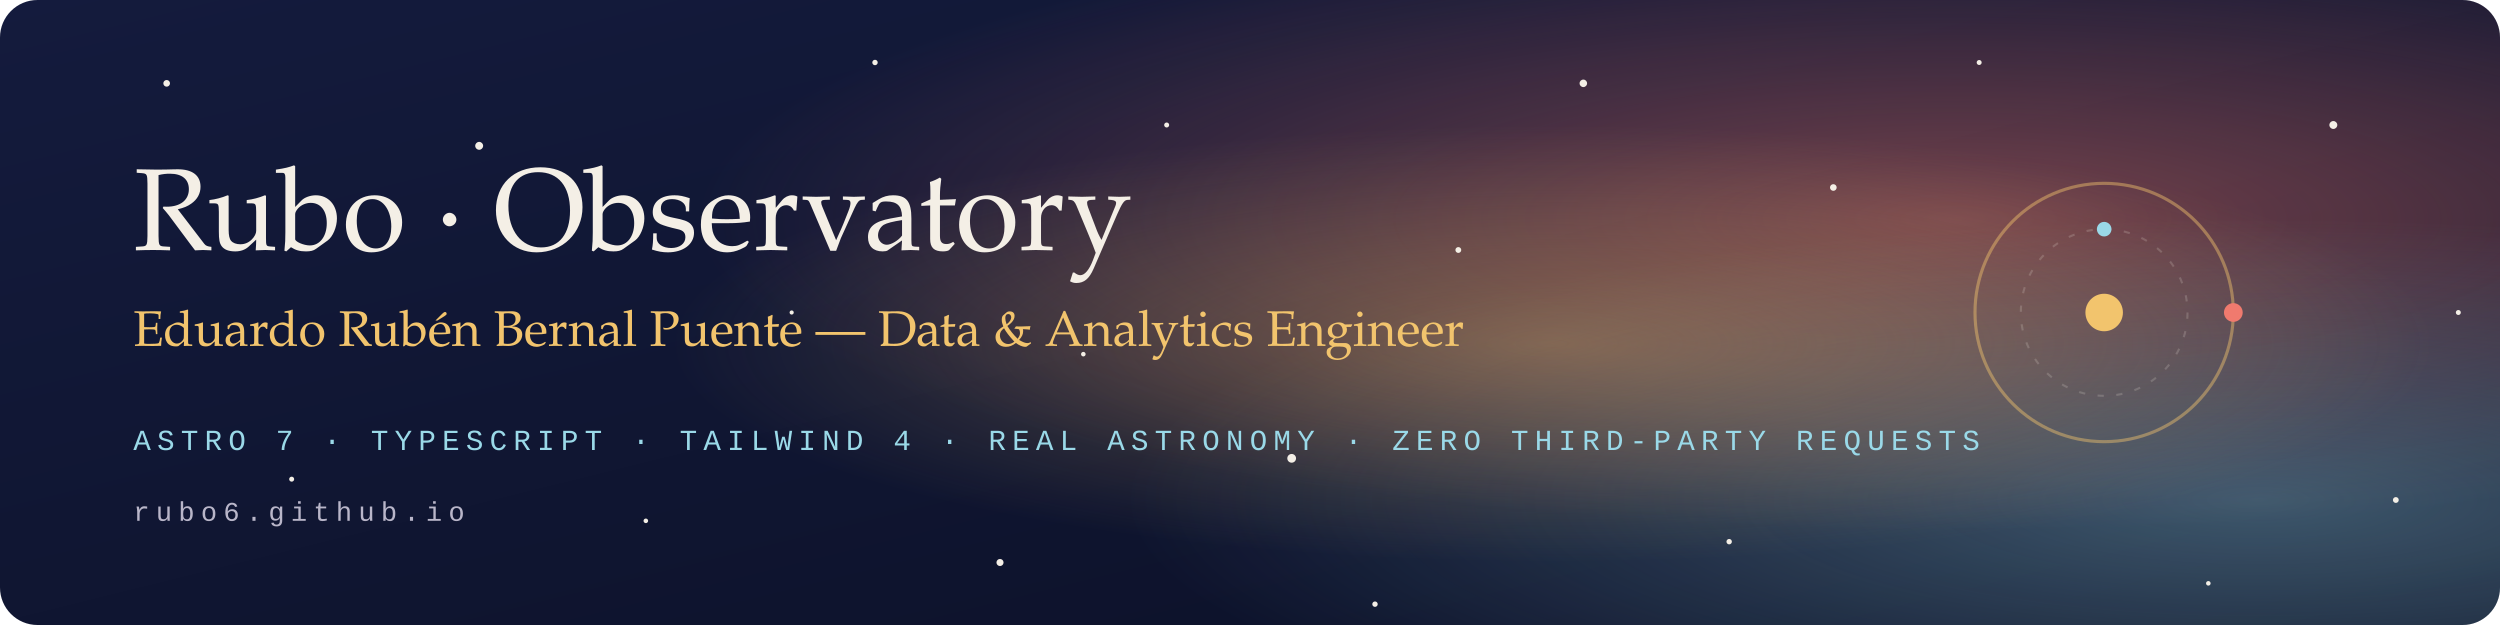
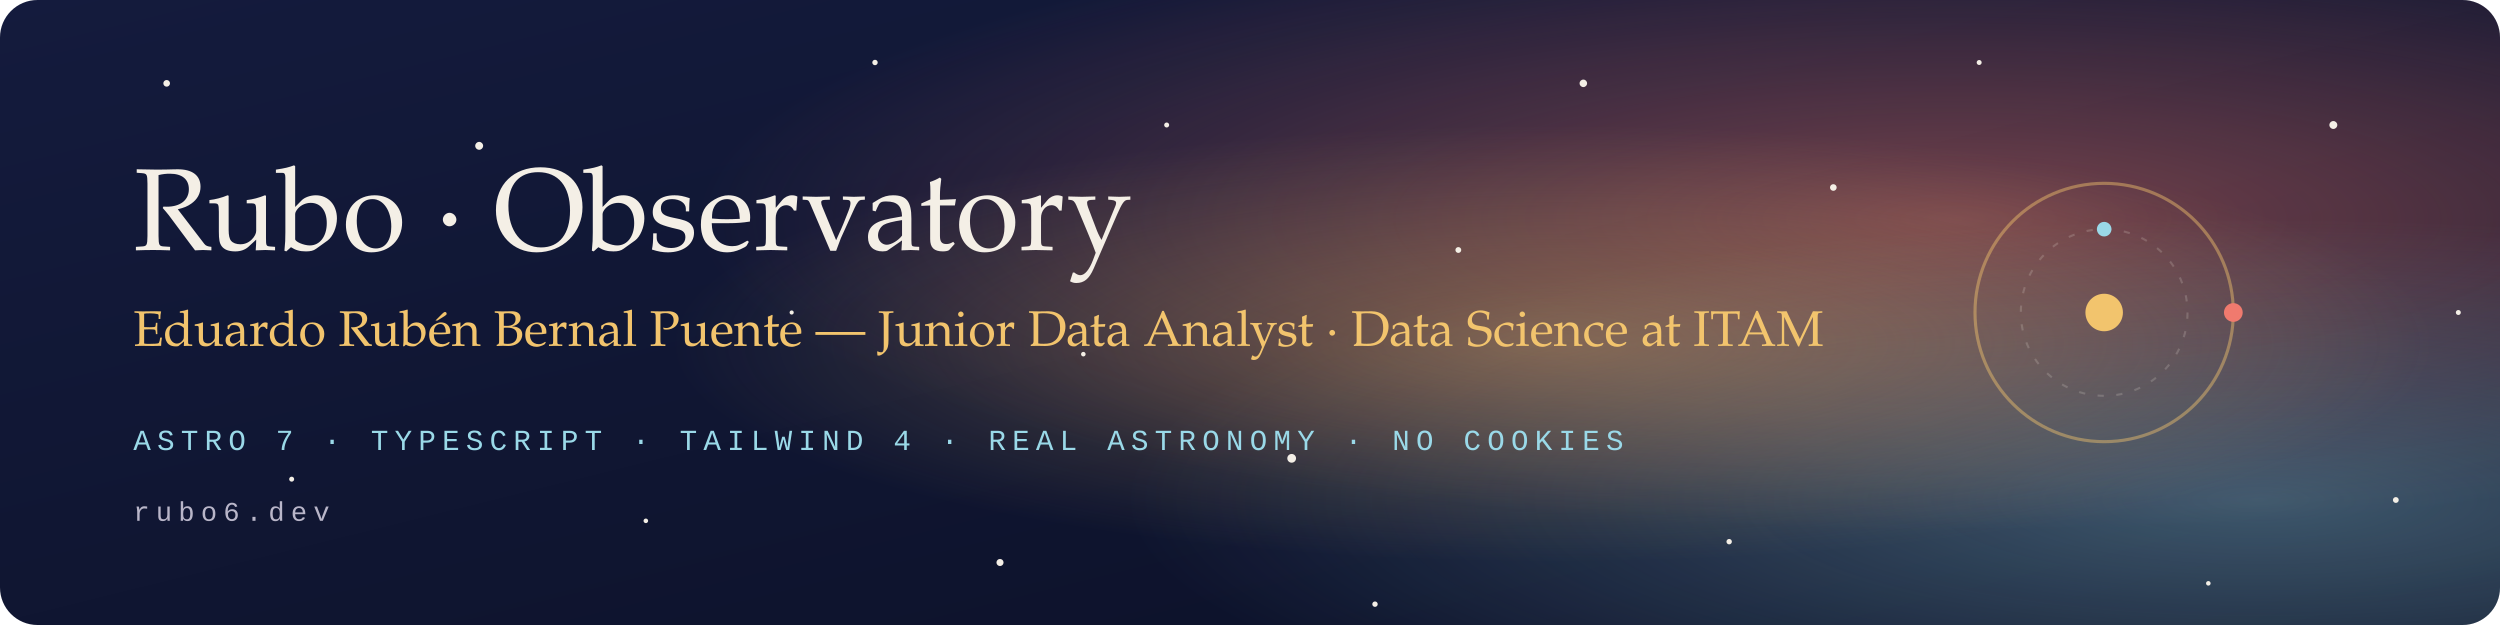
<svg xmlns="http://www.w3.org/2000/svg" viewBox="0 0 1200 300" width="1200" height="300" role="img" aria-label="Rubo — Personal Observatory">
  <defs>
    <linearGradient id="sky" x1="0" y1="0" x2="1" y2="1">
      <stop offset="0" stop-color="#141b3d" />
      <stop offset="1" stop-color="#0b1026" />
    </linearGradient>
    <radialGradient id="neb1" cx="0.78" cy="0.35" r="0.5">
      <stop offset="0" stop-color="#f07a6e" stop-opacity="0.45" />
      <stop offset="1" stop-color="#f07a6e" stop-opacity="0" />
    </radialGradient>
    <radialGradient id="neb2" cx="0.9" cy="0.8" r="0.45">
      <stop offset="0" stop-color="#9ad9e8" stop-opacity="0.35" />
      <stop offset="1" stop-color="#9ad9e8" stop-opacity="0" />
    </radialGradient>
    <radialGradient id="neb3" cx="0.62" cy="0.55" r="0.35">
      <stop offset="0" stop-color="#f2c46d" stop-opacity="0.35" />
      <stop offset="1" stop-color="#f2c46d" stop-opacity="0" />
    </radialGradient>
    <style>
      .tw { animation: tw 3.2s ease-in-out infinite; }
      .tw.a { animation-delay: -0.4s; } .tw.b { animation-delay: -1.1s; } .tw.c { animation-delay: -1.9s; } .tw.d { animation-delay: -2.6s; }
      @keyframes tw { 0%,100% { opacity: .35 } 50% { opacity: 1 } }
      .orbit { transform-origin: 1010px 150px; animation: spin 24s linear infinite; }
      @keyframes spin { to { transform: rotate(360deg) } }
      .display { font-family: Georgia, 'Iowan Old Style', 'Palatino Linotype', serif; }
      .mono { font-family: Consolas, 'JetBrains Mono', 'Courier New', monospace; letter-spacing: 3px; }
    </style>
  </defs>
  <rect width="1200" height="300" rx="18" fill="url(#sky)" />
  <rect width="1200" height="300" rx="18" fill="url(#neb1)" />
  <rect width="1200" height="300" rx="18" fill="url(#neb2)" />
  <rect width="1200" height="300" rx="18" fill="url(#neb3)" />
  <g fill="#f4efe6">
    <circle class="tw a" cx="80" cy="40" r="1.6" />
    <circle class="tw b" cx="140" cy="230" r="1.2" />
    <circle class="tw c" cx="230" cy="70" r="1.9" />
    <circle class="tw d" cx="310" cy="250" r="1.1" />
    <circle class="tw a" cx="420" cy="30" r="1.3" />
    <circle class="tw b" cx="480" cy="270" r="1.7" />
    <circle class="tw c" cx="560" cy="60" r="1.2" />
    <circle class="tw d" cx="620" cy="220" r="2.1" />
    <circle class="tw a" cx="700" cy="120" r="1.4" />
    <circle class="tw b" cx="760" cy="40" r="1.8" />
    <circle class="tw c" cx="830" cy="260" r="1.3" />
    <circle class="tw d" cx="880" cy="90" r="1.6" />
    <circle class="tw a" cx="950" cy="30" r="1.2" />
    <circle class="tw b" cx="1120" cy="60" r="1.9" />
    <circle class="tw c" cx="1150" cy="240" r="1.4" />
    <circle class="tw d" cx="1060" cy="280" r="1.1" />
    <circle class="tw a" cx="380" cy="150" r="1.0" />
    <circle class="tw b" cx="520" cy="170" r="1.1" />
    <circle class="tw c" cx="660" cy="290" r="1.3" />
    <circle class="tw d" cx="1180" cy="150" r="1.2" />
  </g>
  <g transform="translate(1010 150)">
    <circle r="62" fill="none" stroke="#f2c46d" stroke-opacity=".45" stroke-width="1.5" />
    <circle r="40" fill="none" stroke="#f4efe6" stroke-opacity=".18" stroke-width="1" stroke-dasharray="3 6" />
    <circle r="9" fill="#f2c46d" />
  </g>
  <g class="orbit">
    <circle cx="1072" cy="150" r="4.5" fill="#f07a6e" />
    <circle cx="1010" cy="110" r="3.5" fill="#9ad9e8" />
  </g>
  <text x="64" y="120" class="display" font-size="56" fill="#f4efe6">Rubo · Observatory</text>
-   <text x="64" y="166" class="display" font-size="24" fill="#f2c46d">Eduardo Rubén Bernal Puente — Data &amp; Analytics Engineer</text>
-   <text x="64" y="216" class="mono" font-size="14" fill="#9ad9e8">ASTRO 7 · TYPESCRIPT · TAILWIND 4 · REAL ASTRONOMY · ZERO THIRD-PARTY REQUESTS</text>
-   <text x="64" y="250" class="mono" font-size="13" fill="#b9b6c9">rubo6.github.io</text>
+   <text x="64" y="166" class="display" font-size="24" fill="#f2c46d">Eduardo Rubén Bernal Puente — Junior Data Analyst · Data Science at ITAM</text>
+   <text x="64" y="216" class="mono" font-size="14" fill="#9ad9e8">ASTRO 7 · TYPESCRIPT · TAILWIND 4 · REAL ASTRONOMY · NO COOKIES</text>
+   <text x="64" y="250" class="mono" font-size="13" fill="#b9b6c9">rubo6.dev</text>
</svg>
